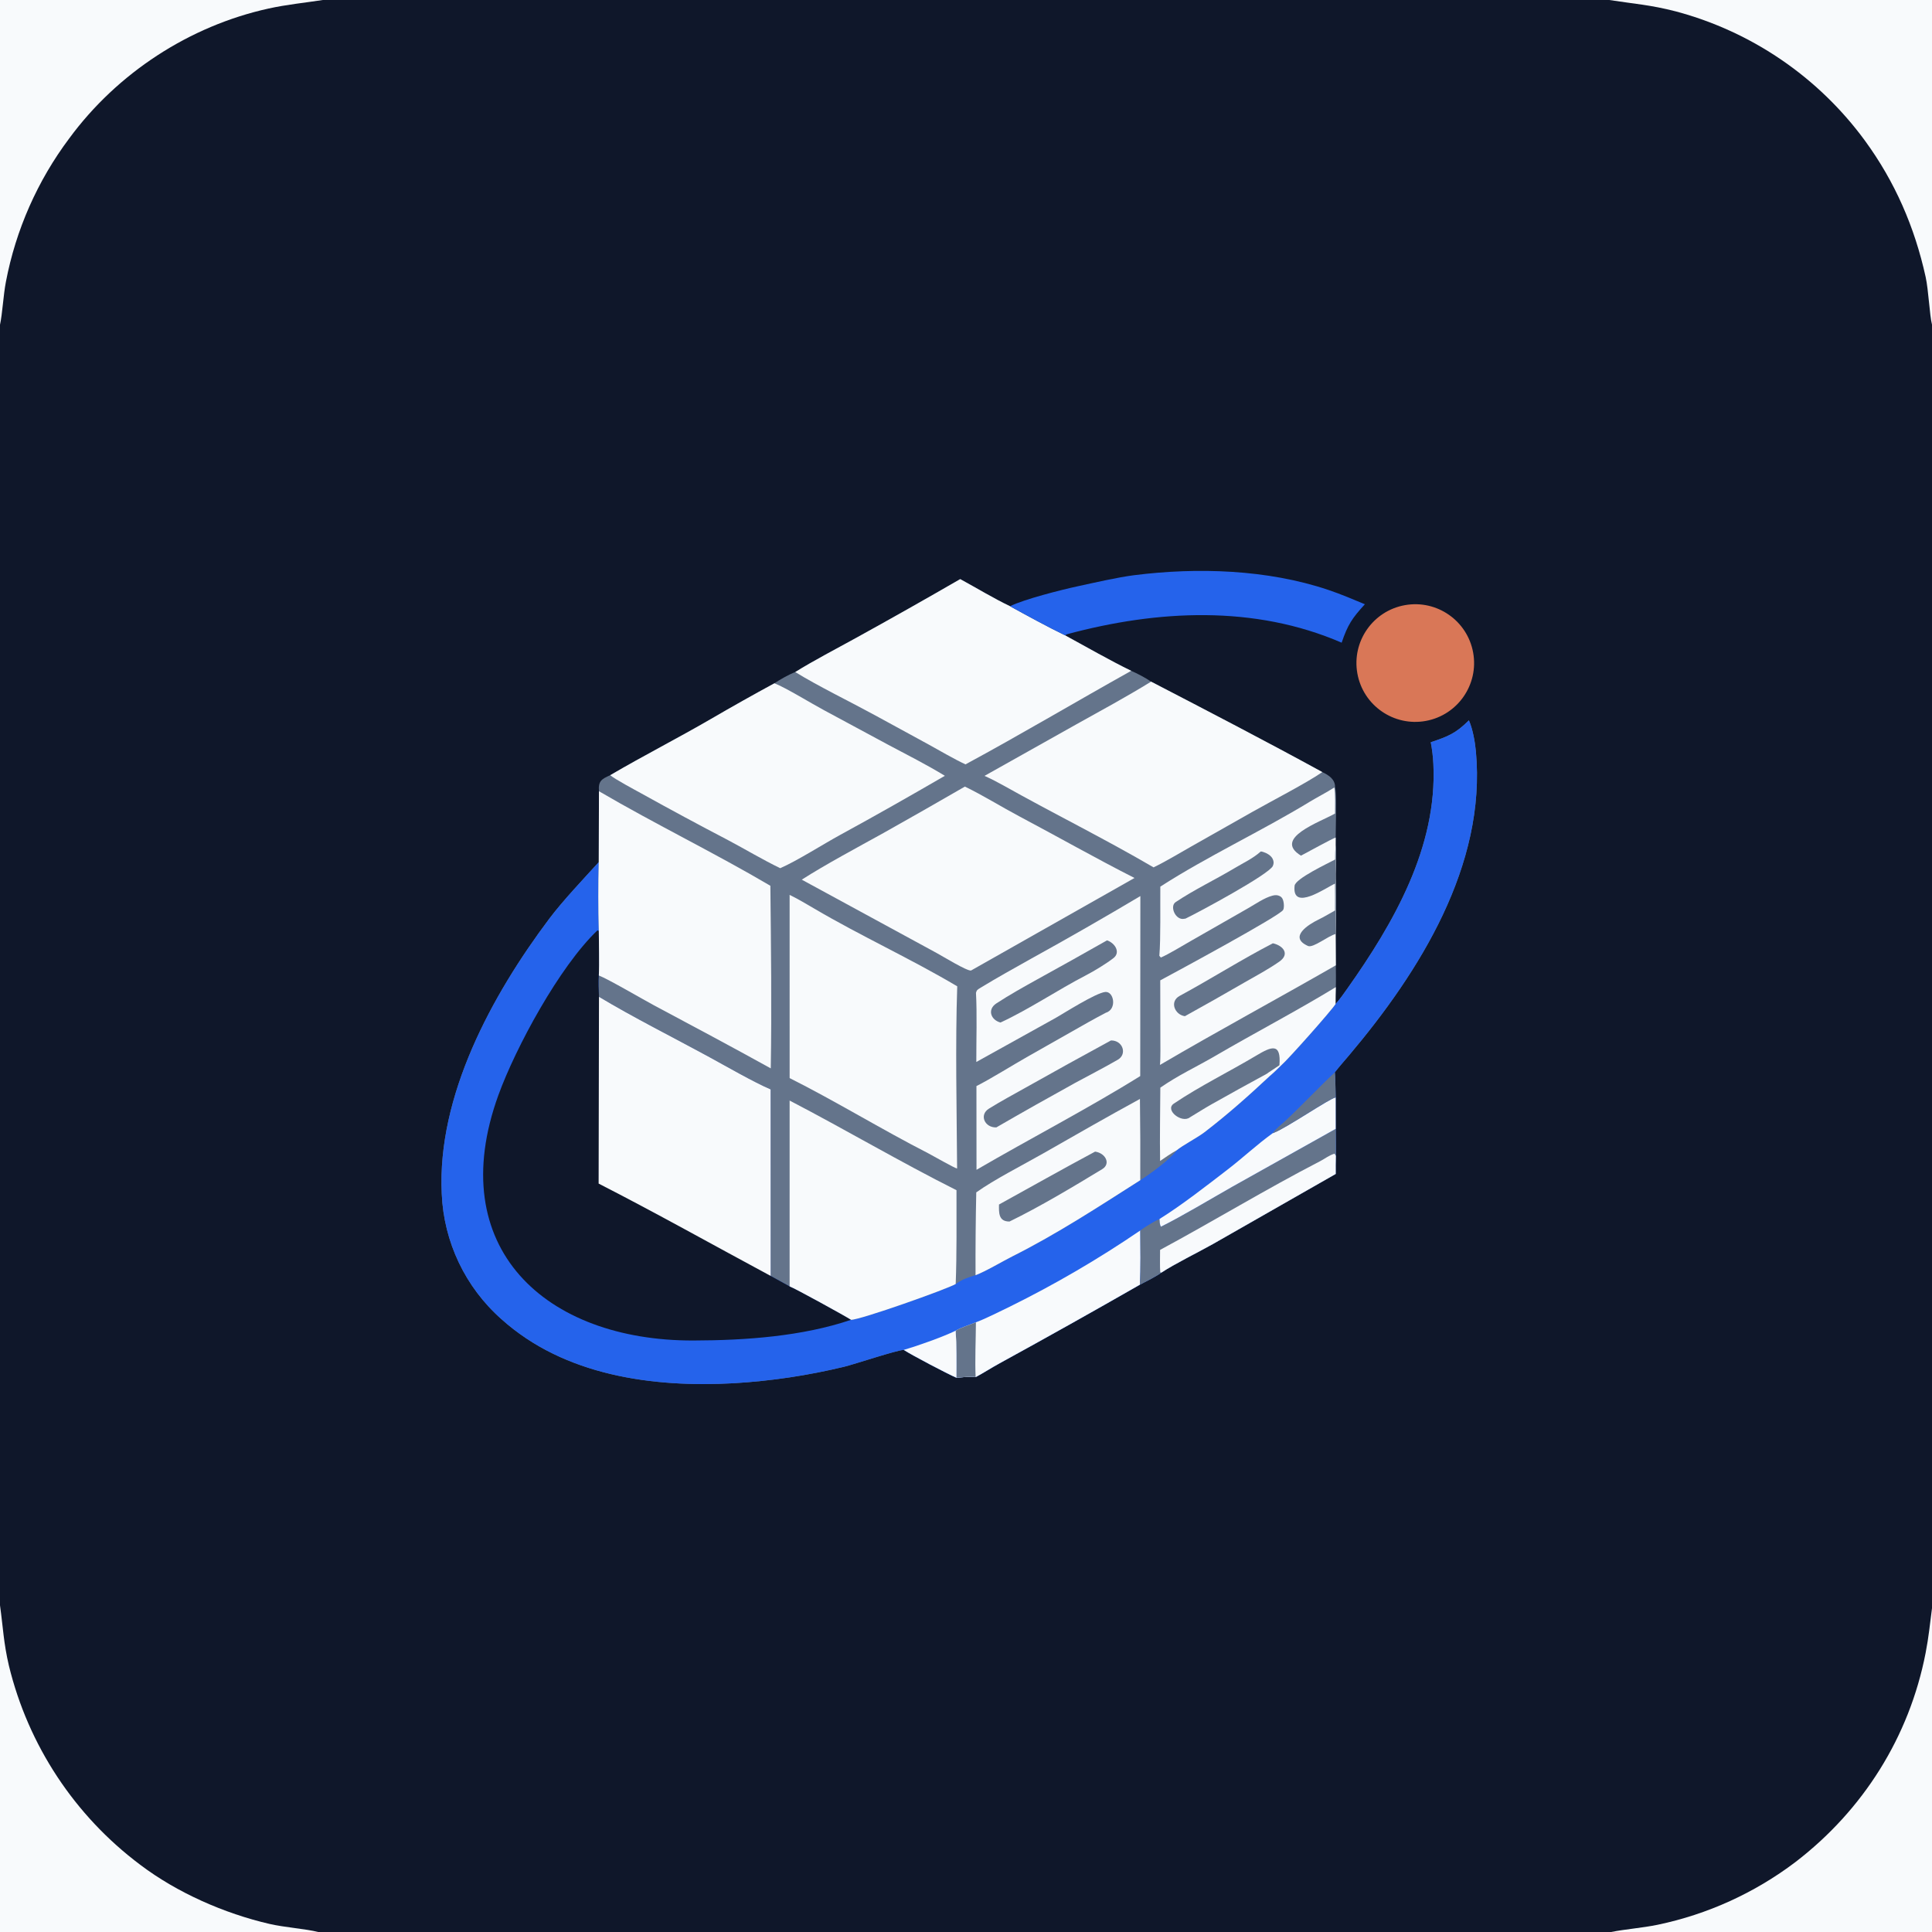
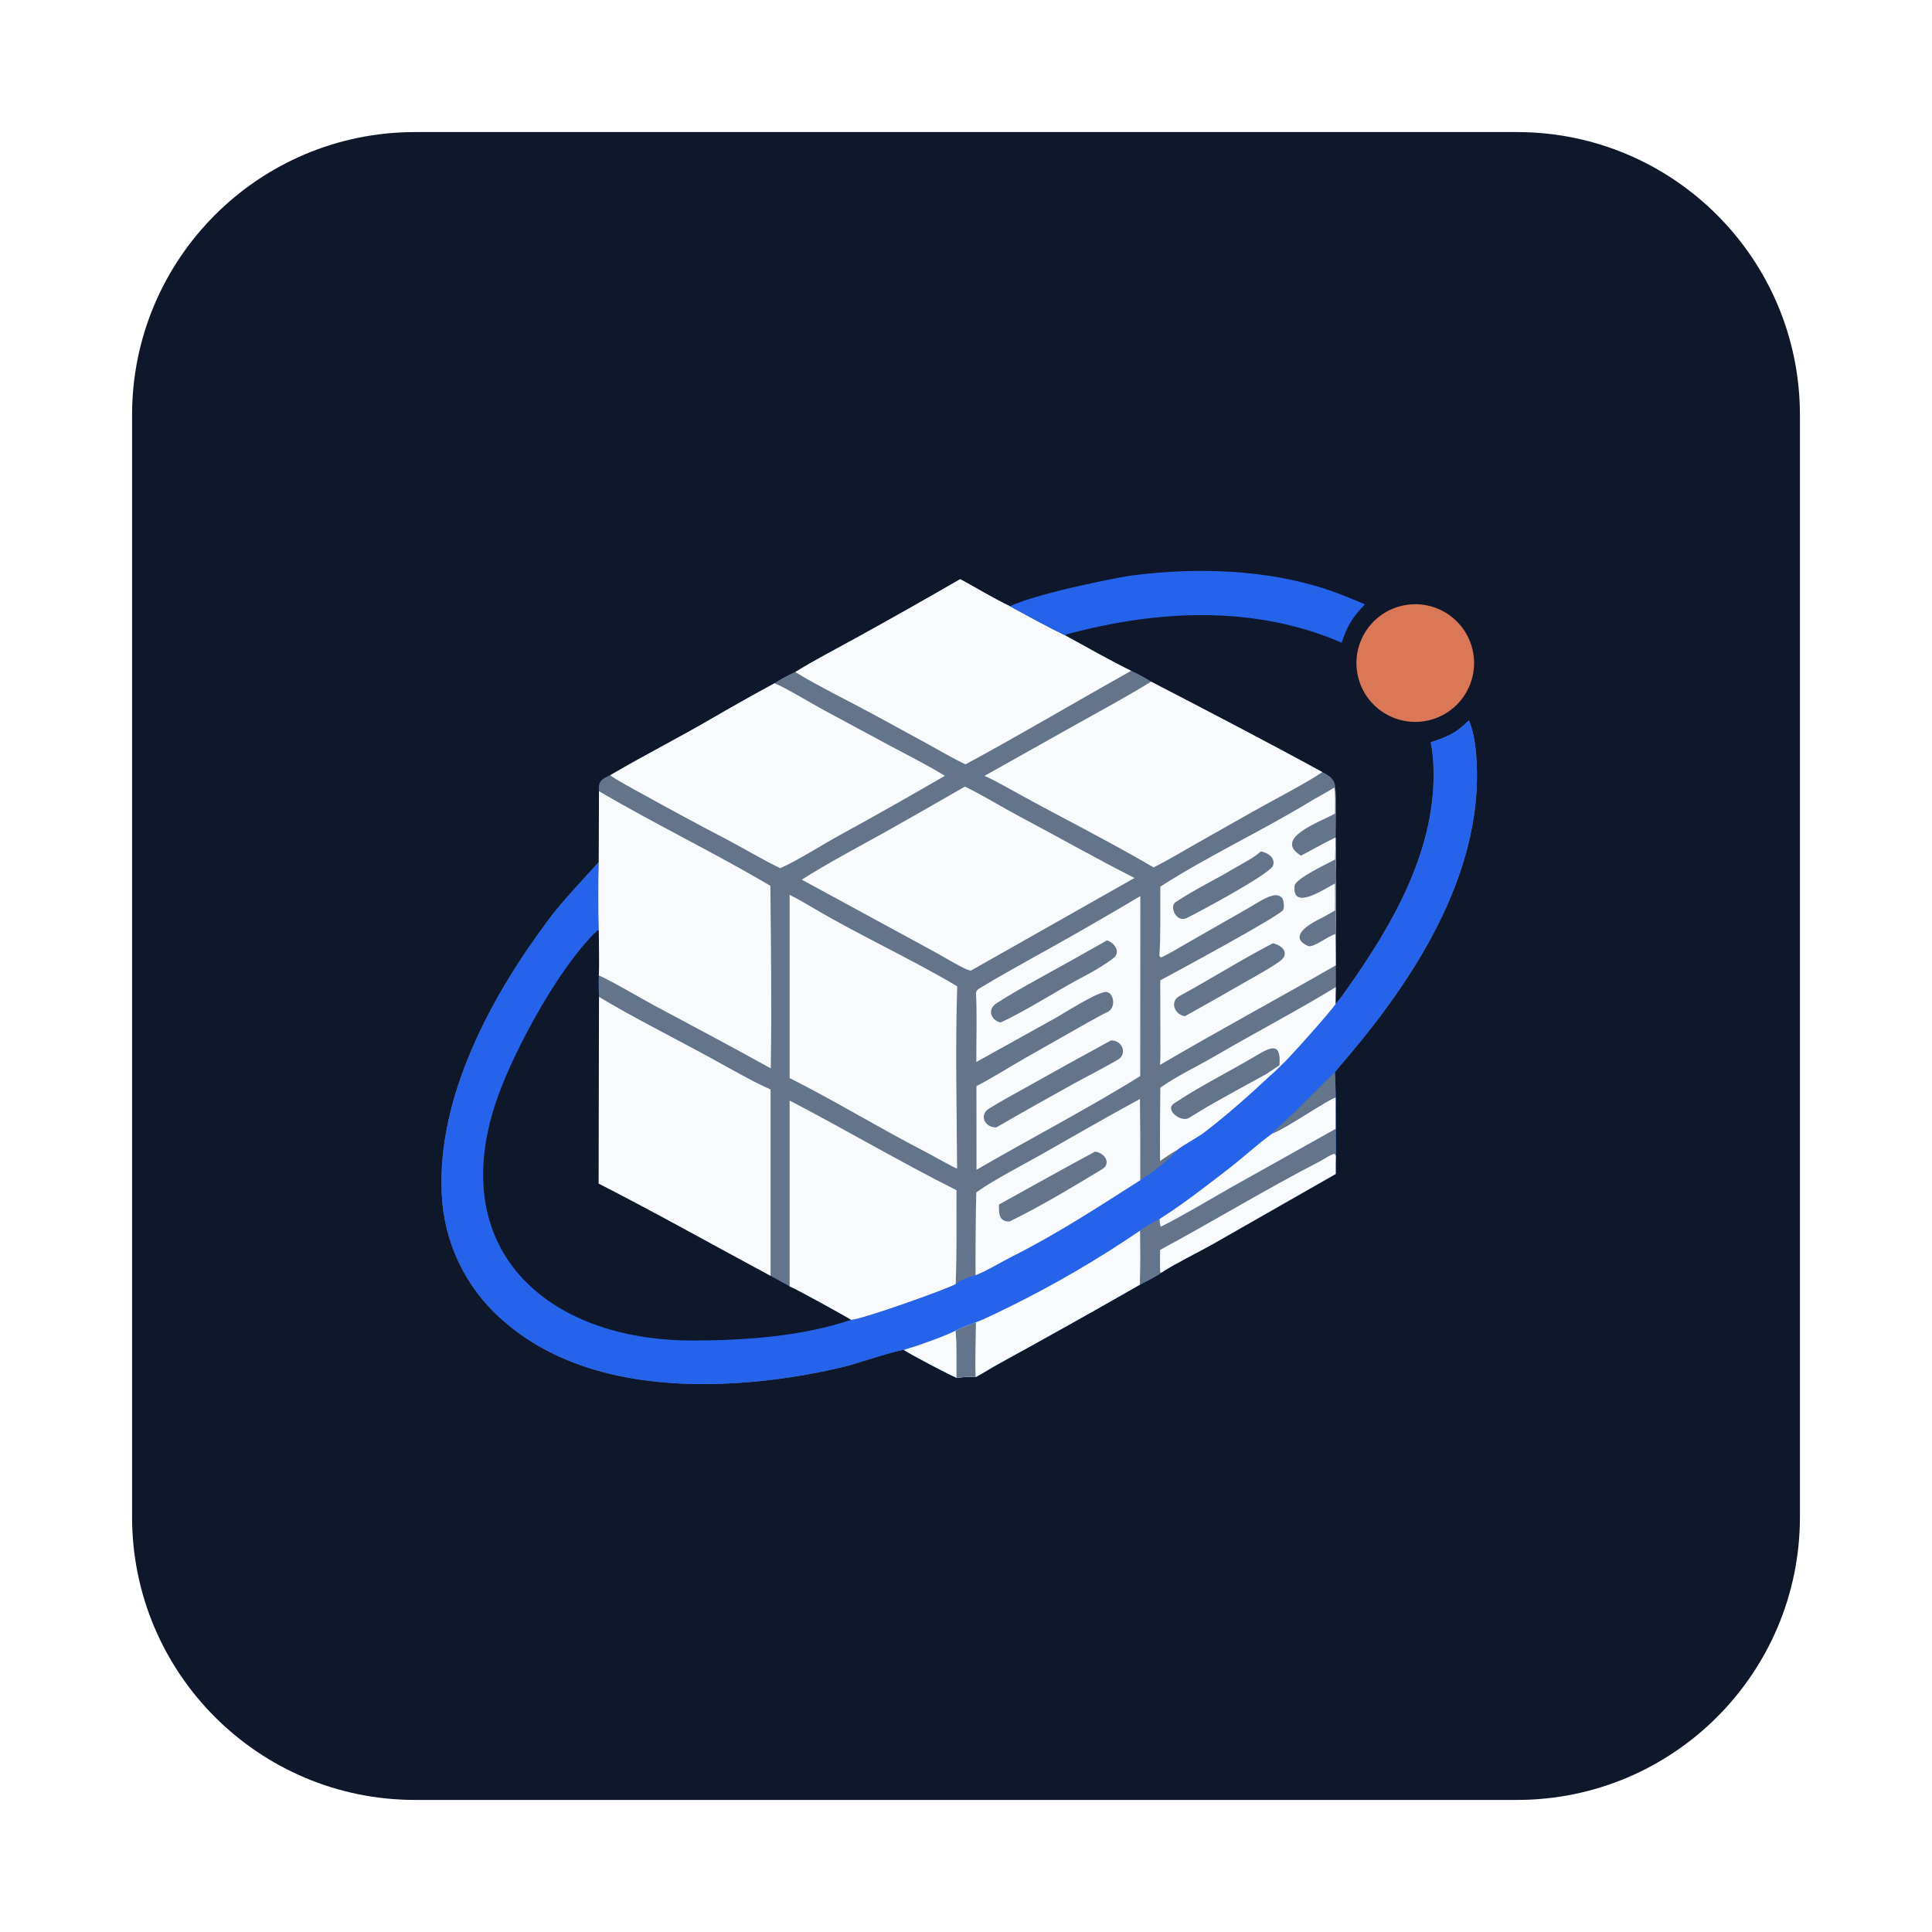
- <svg xmlns="http://www.w3.org/2000/svg" height="1024" preserveAspectRatio="none" style="display: block;" version="1.1" viewBox="0 0 2048 2048" width="1024">
-   <path d="M 0 0 L 342.222 0 L 1705.91 0 L 2048 0 L 2048 344.075 L 2048 1704.78 L 2048 2048 L 1707.86 2048 L 337.261 2048 L 0 2048 L 0 1701.67 L 0 344.244 L 0 0 z" fill="rgb(15,23,42)" transform="translate(0,0)" />
-   <path d="M 0 0 L 342.222 0 C 322.812 2.988 303.958 4.797 284.696 9.042 C 200.851 27.518 124.466 77.258 73.412 146.682 C 39.744 191.589 16.776 243.592 6.259 298.725 C 3.529 312.808 2.543 332.767 0 344.244 L 0 0 z" fill="rgb(248,250,252)" transform="translate(0,0)" />
-   <path d="M 0 1701.67 C 3.277 1725.32 3.805 1741.67 9.43 1765.64 C 29.917 1850.07 79.166 1924.73 148.718 1976.8 C 187.962 2006.48 237.79 2028.34 285.768 2039.45 C 301.402 2043.08 324.408 2044.7 337.261 2048 L 0 2048 L 0 1701.67 z" fill="rgb(248,250,252)" transform="translate(0,0)" />
-   <path d="M 2048 1704.78 L 2048 2048 L 1707.86 2048 C 1723.02 2044.95 1740.39 2043.77 1757.18 2040.33 C 1810.14 2029.26 1859.99 2006.58 1903.14 1973.93 C 1975.11 1918.75 2023.97 1841.04 2041.22 1752.27 C 2044.62 1734.8 2045.71 1722.05 2048 1704.78 z" fill="rgb(248,250,252)" transform="translate(0,0)" />
-   <path d="M 1705.91 0 L 2048 0 L 2048 344.075 C 2045.41 333.925 2044.34 307.59 2041.26 293.589 C 2029.58 240.565 2008.73 192.616 1976.8 148.955 C 1927.59 81.816 1856.9 33.524 1776.47 12.094 C 1748.99 5.024 1732.86 4.2 1705.91 0 z" fill="rgb(248,250,252)" transform="translate(0,0)" />
+ <svg xmlns="http://www.w3.org/2000/svg" viewBox="0 0 2048 2048">
+   <rect x="140" y="140" width="1768" height="1768" rx="300" fill="#0f172a" />
  <path d="M 1017.87 613.897 C 1035.07 623.265 1053.12 634.228 1070.64 642.63 C 1089.11 652.797 1109.92 664.182 1128.83 673.381 C 1151.19 685.556 1176.55 700.139 1199.13 711.098 C 1205.53 713.93 1214.52 718.565 1220.2 722.573 C 1279.72 753.456 1343.02 786.292 1401.7 818.438 C 1408.7 821.821 1415.34 826.074 1415.25 834.523 C 1417.23 839.766 1415.82 879.335 1415.88 887.851 L 1415.84 895.796 C 1416.67 909.708 1415.34 923.087 1415.97 936.851 C 1416.22 954.597 1416.18 972.346 1415.85 990.091 L 1416.06 1023.26 C 1416.07 1030.65 1416.28 1039.08 1416.03 1046.38 C 1415.91 1052.2 1415.67 1058.5 1415.75 1064.27 C 1420.52 1059 1424.24 1053.59 1428.32 1047.82 C 1477.31 978.57 1523.64 898.166 1519.44 810.117 C 1519.08 802.295 1518.15 794.508 1516.67 786.819 C 1535.08 780.635 1543.2 777.449 1557.08 763.58 C 1561.17 772.765 1563.6 786.608 1564.52 796.525 C 1575.7 917.126 1504.75 1030.19 1430.13 1118.6 C 1425.08 1124.58 1419.74 1130.59 1414.94 1136.75 C 1415.74 1145.55 1415.58 1154.43 1415.83 1163.33 C 1415.9 1174.43 1415.91 1185.53 1415.87 1196.63 C 1415.94 1206.13 1416.11 1215.8 1416.04 1225.29 C 1415.89 1231.77 1415.75 1237.95 1415.87 1244.43 L 1285.92 1318.6 C 1270.86 1327.1 1244.48 1340.08 1231.12 1348.99 C 1225.17 1353.36 1215.08 1358.28 1208.3 1361.84 C 1159.04 1390.06 1109.52 1417.81 1059.74 1445.09 C 1051.22 1449.76 1042.56 1455.34 1034.21 1459.82 C 1029.47 1458.72 1019.36 1460.14 1013.84 1460.45 C 1004.18 1456.29 966.912 1436.7 958.015 1430.96 C 950.605 1431.18 906.205 1446.01 895.243 1448.71 C 856.839 1458.02 817.682 1463.89 778.237 1466.26 C 691.901 1471.09 598.139 1458.27 531.482 1398.32 C 493.247 1364.48 470.427 1316.54 468.275 1265.53 C 463.243 1161.64 521.395 1054.97 582.116 974.061 C 596.41 955.014 618.422 931.831 634.721 913.879 L 634.931 838.739 C 634.03 827.95 637.603 825.886 646.889 821.728 C 682.107 801.08 718.792 782.419 754.101 761.877 C 776.229 749.004 798.42 736.519 820.921 724.312 C 826.801 720.333 836.44 714.897 843.019 712.396 C 862.28 700.368 886.712 687.71 906.936 676.532 C 944.122 656.025 981.1 635.146 1017.87 613.897 z" fill="rgb(100,116,139)" transform="translate(0,0)" />
  <path d="M 1557.08 763.58 C 1561.17 772.765 1563.6 786.608 1564.52 796.525 C 1575.7 917.126 1504.75 1030.19 1430.13 1118.6 C 1425.08 1124.58 1419.74 1130.59 1414.94 1136.75 C 1415.74 1145.55 1415.58 1154.43 1415.83 1163.33 C 1415.9 1174.43 1415.91 1185.53 1415.87 1196.63 C 1415.94 1206.13 1416.11 1215.8 1416.04 1225.29 C 1415.89 1231.77 1415.75 1237.95 1415.87 1244.43 L 1285.92 1318.6 C 1270.86 1327.1 1244.48 1340.08 1231.12 1348.99 C 1225.17 1353.36 1215.08 1358.28 1208.3 1361.84 C 1159.04 1390.06 1109.52 1417.81 1059.74 1445.09 C 1051.22 1449.76 1042.56 1455.34 1034.21 1459.82 C 1029.47 1458.72 1019.36 1460.14 1013.84 1460.45 C 1004.18 1456.29 966.912 1436.7 958.015 1430.96 C 950.605 1431.18 906.205 1446.01 895.243 1448.71 C 856.839 1458.02 817.682 1463.89 778.237 1466.26 C 691.901 1471.09 598.139 1458.27 531.482 1398.32 C 493.247 1364.48 470.427 1316.54 468.275 1265.53 C 463.243 1161.64 521.395 1054.97 582.116 974.061 C 596.41 955.014 618.422 931.831 634.721 913.879 C 634.058 938.156 634.076 962.446 634.774 986.722 C 634.778 1000.58 635.499 1020.75 634.792 1034.04 C 634.111 1040.46 634.72 1049.91 634.951 1056.63 C 671.682 1078.67 712.579 1099.14 750.506 1119.76 C 768.85 1129.73 798.704 1147.01 816.95 1154.81 L 817 1352.57 C 823.646 1356.3 830.322 1359.99 837.027 1363.62 C 841.898 1365.23 896.19 1395.12 902.199 1399.03 C 911.883 1399.19 1003.98 1366.48 1013.08 1361.1 C 1020.49 1355.87 1025.67 1354.36 1034.12 1351.75 C 1044.25 1348.06 1062.84 1336.99 1073.15 1331.81 C 1120.74 1307.9 1163.97 1279.53 1208.73 1251.06 C 1218.22 1245.25 1241.58 1228.08 1247.2 1219.44 C 1253.65 1214.05 1269.18 1206.06 1276.88 1200.15 C 1301.64 1181.13 1323.27 1161.84 1346.02 1140.61 C 1350.32 1136.97 1353.94 1133.4 1357.96 1129.48 C 1365.78 1122.68 1412.1 1070.5 1415.75 1064.27 C 1420.52 1059 1424.24 1053.59 1428.32 1047.82 C 1477.31 978.57 1523.64 898.166 1519.44 810.117 C 1519.08 802.295 1518.15 794.508 1516.67 786.819 C 1535.08 780.635 1543.2 777.449 1557.08 763.58 z" fill="rgb(37,99,235)" transform="translate(0,0)" />
  <path d="M 902.199 1399.03 C 850.384 1416.63 790.163 1420.85 735.112 1421 C 578.27 1421.42 469.485 1322.75 528.385 1160.69 C 546.61 1110.54 592.965 1024.63 633.311 986.225 L 634.774 986.722 C 634.778 1000.58 635.499 1020.75 634.792 1034.04 C 634.111 1040.46 634.72 1049.91 634.951 1056.63 C 671.682 1078.67 712.579 1099.14 750.506 1119.76 C 768.85 1129.73 798.704 1147.01 816.95 1154.81 L 817 1352.57 C 823.646 1356.3 830.322 1359.99 837.027 1363.62 C 841.898 1365.23 896.19 1395.12 902.199 1399.03 z" fill="rgb(15,23,42)" transform="translate(0,0)" />
  <path d="M 634.951 1056.63 C 671.682 1078.67 712.579 1099.14 750.506 1119.76 C 768.85 1129.73 798.704 1147.01 816.95 1154.81 L 817 1352.57 C 757.471 1320.57 694.359 1285.19 634.572 1254.65 L 634.951 1056.63 z" fill="rgb(248,250,252)" transform="translate(0,0)" />
  <path d="M 1208.77 1304.33 C 1208.86 1322.14 1209.33 1344.21 1208.3 1361.84 C 1159.04 1390.06 1109.52 1417.81 1059.74 1445.09 C 1051.22 1449.76 1042.56 1455.34 1034.21 1459.82 C 1029.47 1458.72 1019.36 1460.14 1013.84 1460.45 C 1013.98 1445.26 1014.11 1425.55 1013.04 1410.59 C 1019.18 1406.96 1027.84 1404.44 1034.52 1401.66 C 1042.23 1399.07 1062.52 1389 1070.24 1385.22 C 1118.25 1361.52 1164.54 1334.49 1208.77 1304.33 z" fill="rgb(248,250,252)" transform="translate(0,0)" />
  <path d="M 1013.04 1410.59 C 1019.18 1406.96 1027.84 1404.44 1034.52 1401.66 C 1034.42 1419.56 1033.39 1442.21 1034.21 1459.82 C 1029.47 1458.72 1019.36 1460.14 1013.84 1460.45 C 1013.98 1445.26 1014.11 1425.55 1013.04 1410.59 z" fill="rgb(100,116,139)" transform="translate(0,0)" />
  <path d="M 1415.87 1196.63 C 1415.94 1206.13 1416.11 1215.8 1416.04 1225.29 C 1415.89 1231.77 1415.75 1237.95 1415.87 1244.43 L 1285.92 1318.6 C 1270.86 1327.1 1244.48 1340.08 1231.12 1348.99 C 1225.17 1353.36 1215.08 1358.28 1208.3 1361.84 C 1209.33 1344.21 1208.86 1322.14 1208.77 1304.33 C 1212.74 1301.26 1224.08 1294.2 1228.66 1292.51 L 1229.16 1292.16 C 1229.37 1295.18 1229.22 1297.72 1230.68 1300.3 C 1252.89 1289.32 1284.44 1270.36 1306.66 1257.76 L 1415.87 1196.63 z" fill="rgb(100,116,139)" transform="translate(0,0)" />
  <path d="M 1229.74 1324.95 C 1286.73 1294.23 1341.93 1260.6 1399.43 1230.88 C 1404.77 1228.12 1408.79 1224.66 1414.73 1222.92 L 1416.04 1225.29 C 1415.89 1231.77 1415.75 1237.95 1415.87 1244.43 L 1285.92 1318.6 C 1270.86 1327.1 1244.48 1340.08 1231.12 1348.99 L 1229.95 1348.77 C 1229.39 1343.06 1229.74 1331.1 1229.74 1324.95 z" fill="rgb(248,250,252)" transform="translate(0,0)" />
  <path d="M 1349.07 1201.27 L 1350.05 1200.9 C 1363.39 1195.97 1409.72 1164.09 1415.83 1163.33 C 1415.9 1174.43 1415.91 1185.53 1415.87 1196.63 L 1306.66 1257.76 C 1284.44 1270.36 1252.89 1289.32 1230.68 1300.3 C 1229.22 1297.72 1229.37 1295.18 1229.16 1292.16 C 1252.92 1277.35 1279.31 1256.71 1301.67 1239.49 C 1317.64 1227.2 1332.38 1213.31 1349.07 1201.27 z" fill="rgb(248,250,252)" transform="translate(0,0)" />
  <path d="M 958.015 1430.96 C 972.667 1426.68 999.224 1417.3 1013.04 1410.59 C 1014.11 1425.55 1013.98 1445.26 1013.84 1460.45 C 1004.18 1456.29 966.912 1436.7 958.015 1430.96 z" fill="rgb(248,250,252)" transform="translate(0,0)" />
  <path d="M 1349.07 1201.27 C 1352.84 1195.97 1358.4 1192.03 1363.37 1187.37 C 1380.44 1171.35 1398.07 1152.53 1414.94 1136.75 C 1415.74 1145.55 1415.58 1154.43 1415.83 1163.33 C 1409.72 1164.09 1363.39 1195.97 1350.05 1200.9 L 1349.07 1201.27 z" fill="rgb(100,116,139)" transform="translate(0,0)" />
  <path d="M 634.931 838.739 C 694.851 873.798 758.038 904.417 816.62 938.951 C 817.277 1001.9 818.12 1069.72 817.037 1132.52 C 776.188 1109.88 734.208 1087.55 693.007 1065.55 C 681.599 1059.46 644.957 1037.97 634.792 1034.04 C 635.499 1020.75 634.778 1000.58 634.774 986.722 C 634.076 962.446 634.058 938.156 634.721 913.879 L 634.931 838.739 z" fill="rgb(248,250,252)" transform="translate(0,0)" />
  <path d="M 1220.2 722.573 C 1279.72 753.456 1343.02 786.292 1401.7 818.438 C 1386.79 829.021 1345.84 850.272 1327.94 860.42 L 1263.12 897.115 C 1250.69 904.171 1235.29 913.473 1222.81 919.439 C 1171.12 889.175 1116.25 862.153 1063.96 832.771 C 1057.4 829.084 1050.49 825.558 1043.63 822.457 L 1140.6 768.019 C 1167.23 753.176 1194.28 738.564 1220.2 722.573 z" fill="rgb(248,250,252)" transform="translate(0,0)" />
  <path d="M 820.921 724.312 C 832.698 728.806 860.262 745.805 873.688 752.949 L 941.124 789.268 C 961.529 800.131 981.829 810.317 1001.6 822.387 C 965.121 843.527 927.93 864.713 890.906 884.877 C 872.996 894.63 844.702 912.689 827.069 920.315 C 808.75 911.518 789.807 900.124 771.641 890.509 C 740.86 874.447 710.29 857.983 679.94 841.119 C 673.77 837.716 650.871 825.469 646.889 821.728 C 682.107 801.08 718.792 782.419 754.101 761.877 C 776.229 749.004 798.42 736.519 820.921 724.312 z" fill="rgb(248,250,252)" transform="translate(0,0)" />
  <path d="M 1017.87 613.897 C 1035.07 623.265 1053.12 634.228 1070.64 642.63 C 1089.11 652.797 1109.92 664.182 1128.83 673.381 C 1151.19 685.556 1176.55 700.139 1199.13 711.098 C 1141 743.566 1081.86 778.723 1023.46 810.276 C 1011.12 804.495 996.266 795.759 984.127 789.069 L 927.31 758.083 C 901.601 744.041 866.998 727.238 843.019 712.396 C 862.28 700.368 886.712 687.71 906.936 676.532 C 944.122 656.025 981.1 635.146 1017.87 613.897 z" fill="rgb(248,250,252)" transform="translate(0,0)" />
  <path d="M 1414.41 834.769 C 1415.73 841.084 1415.2 855.114 1415.19 862.367 C 1399.4 871.442 1348.76 888.53 1379.1 907.023 C 1385.05 903.95 1412.05 888.983 1415.88 887.851 L 1415.84 895.796 C 1416.67 909.708 1415.34 923.087 1415.97 936.851 C 1416.22 954.597 1416.18 972.346 1415.85 990.091 L 1416.06 1023.26 C 1354.26 1058.74 1290.71 1093 1229.6 1128.88 C 1230.34 1121.92 1230.01 1106.52 1230.03 1098.71 L 1229.91 1039.22 C 1246.46 1030.38 1356.88 970.702 1360.16 964.589 C 1361.38 962.3 1361.05 958.334 1360.55 955.898 C 1360.01 953.298 1359.17 951.265 1356.69 949.946 C 1354.25 948.649 1351.65 948.716 1349.07 949.369 C 1340.37 951.563 1330.68 958.446 1322.8 962.895 L 1262.46 997.381 C 1254.85 1001.75 1237.6 1012.17 1230.53 1015.02 L 1228.95 1013.17 C 1230.51 995.47 1229.78 958.988 1229.99 939.872 C 1279.77 907.78 1337.17 881.097 1388.1 850.06 C 1396.83 844.738 1405.63 840.44 1414.41 834.769 z" fill="rgb(248,250,252)" transform="translate(0,0)" />
  <path d="M 1415.84 895.796 C 1416.67 909.708 1415.34 923.087 1415.97 936.851 C 1416.22 954.597 1416.18 972.346 1415.85 990.091 C 1408.04 991.932 1391.98 1005.2 1386.52 1002.77 C 1365.17 993.26 1387.84 979.628 1397.1 975.081 C 1404.44 971.475 1410.16 967.906 1415.19 965.135 C 1415.28 955.649 1415.26 946.162 1415.13 936.676 C 1405.96 940.719 1369.28 966.944 1372.32 938.935 C 1373.13 931.412 1407.05 915.507 1415.27 911.111 C 1415.26 905.557 1415.46 901.298 1415.84 895.796 z" fill="rgb(100,116,139)" transform="translate(0,0)" />
  <path d="M 1349.32 999.93 C 1360.16 1002.34 1367.7 1011.31 1356.05 1019.42 C 1344.44 1027.51 1331.66 1034.31 1319.37 1041.35 C 1298.38 1053.52 1277.28 1065.47 1256.06 1077.2 C 1245.41 1075.81 1239.31 1061.72 1250.54 1055.65 C 1283.25 1037.96 1316.43 1016.9 1349.32 999.93 z" fill="rgb(100,116,139)" transform="translate(0,0)" />
  <path d="M 1336.49 902.593 C 1337.67 902.748 1337.69 902.713 1339.03 903.116 C 1342.76 904.24 1347.5 906.899 1349.17 910.637 C 1350.33 913.236 1350.4 915.302 1349.28 917.932 C 1345.55 926.723 1270.43 967.203 1256.67 973.762 C 1256.3 973.808 1255.94 973.854 1255.58 973.9 C 1246.28 976.185 1239.51 960.782 1246.21 956.286 C 1265.76 943.181 1288.44 932.377 1308.67 920.292 C 1318.71 914.294 1328.02 910.122 1336.49 902.593 z" fill="rgb(100,116,139)" transform="translate(0,0)" />
  <path d="M 837.034 1166.64 C 895.718 1197.15 954.743 1232.01 1013.93 1261.67 C 1013.86 1293.75 1014.32 1329.28 1013.08 1361.1 C 1003.98 1366.48 911.883 1399.19 902.199 1399.03 C 896.19 1395.12 841.898 1365.23 837.027 1363.62 L 837.034 1166.64 z" fill="rgb(248,250,252)" transform="translate(0,0)" />
  <path d="M 1034.88 1263.98 C 1053.6 1250.53 1084.9 1234.61 1105.64 1222.78 C 1139.69 1203.35 1173.97 1183.67 1208.38 1164.93 C 1208.76 1193.64 1208.88 1222.35 1208.73 1251.06 C 1163.97 1279.53 1120.74 1307.9 1073.15 1331.81 C 1062.84 1336.99 1044.25 1348.06 1034.12 1351.75 C 1034 1322.49 1034.25 1293.23 1034.88 1263.98 z" fill="rgb(248,250,252)" transform="translate(0,0)" />
  <path d="M 1160.84 1220.77 C 1171.89 1222.27 1177.79 1233.64 1168.41 1239.33 C 1137.2 1258.24 1102.83 1278.91 1070.12 1294.87 C 1058.29 1294.93 1058.87 1285.34 1058.98 1276.84 C 1092.63 1258.29 1127.15 1238.78 1160.84 1220.77 z" fill="rgb(100,116,139)" transform="translate(0,0)" />
  <path d="M 1416.03 1046.38 C 1415.91 1052.2 1415.67 1058.5 1415.75 1064.27 C 1412.1 1070.5 1365.78 1122.68 1357.96 1129.48 C 1353.94 1133.4 1350.32 1136.97 1346.02 1140.61 C 1323.27 1161.84 1301.64 1181.13 1276.88 1200.15 C 1269.18 1206.06 1253.65 1214.05 1247.2 1219.44 C 1241.44 1222.5 1235.23 1226.96 1229.76 1230.67 C 1229.32 1205.33 1229.87 1178.41 1230 1152.95 C 1249.6 1139.37 1267.78 1131.22 1287.76 1119.56 C 1330.17 1094.81 1374.17 1071.9 1416.03 1046.38 z" fill="rgb(248,250,252)" transform="translate(0,0)" />
  <path d="M 1342.82 1138.26 C 1323.18 1148.91 1303.62 1159.72 1284.16 1170.69 C 1276.42 1175.07 1269.15 1179.74 1261.4 1184.4 C 1252.9 1191.15 1234.31 1176.71 1244.26 1169.9 C 1271.95 1151.22 1302.87 1136.16 1331.66 1118.97 C 1347.78 1109.35 1358.16 1104.94 1356.26 1129.22 C 1354.14 1130.74 1343.72 1137.41 1342.82 1138.26 z" fill="rgb(100,116,139)" transform="translate(0,0)" />
  <path d="M 1022.81 833.82 C 1041.27 842.653 1062.23 855.682 1080.76 865.498 C 1121.4 887.037 1161.59 909.879 1202.62 930.692 L 1029.39 1028.77 C 1025.49 1029.8 998.256 1013.09 992.784 1010.17 L 849.918 932.481 C 874.662 916.586 910.413 897.469 936.486 883.029 C 965.365 866.808 994.142 850.405 1022.81 833.82 z" fill="rgb(248,250,252)" transform="translate(0,0)" />
  <path d="M 837.032 948.611 C 845.325 952.647 855.079 958.397 863.076 963.107 C 912.365 992.137 965.671 1016.4 1014.71 1045.55 C 1012.59 1107.33 1014.18 1176.59 1014.57 1238.68 C 1011.62 1238.17 988.713 1224.97 983.802 1222.45 C 934.898 1197.45 885.99 1167.39 837.052 1142.82 L 837.032 948.611 z" fill="rgb(248,250,252)" transform="translate(0,0)" />
  <path d="M 1034.58 1052.46 C 1035.44 1049.48 1035.74 1049.33 1039.14 1047.24 C 1056.78 1036.41 1075.39 1026.2 1093.43 1016.03 C 1132.26 994.613 1170.73 972.552 1208.83 949.862 L 1208.68 1140.69 C 1154.64 1174.41 1091.35 1207.28 1035.14 1240.04 L 1035.07 1151.28 C 1049.21 1144.24 1074.85 1128.26 1089.78 1119.82 L 1154.26 1083.27 C 1159.84 1080.08 1166.22 1076.77 1172.1 1073.62 C 1184.38 1069.93 1180.82 1050.64 1171.61 1051.53 C 1161.6 1052.5 1127.5 1074.24 1119.02 1079.05 L 1034.94 1125.74 C 1034.86 1103.5 1035.8 1074.07 1034.58 1052.46 z" fill="rgb(248,250,252)" transform="translate(0,0)" />
  <path d="M 1177.68 1102.92 C 1190.33 1102.76 1195.04 1117.46 1184.99 1123.3 C 1170.22 1131.89 1154.77 1139.67 1139.75 1147.88 C 1111.73 1163.34 1083.87 1179.07 1056.16 1195.09 C 1043.84 1195.52 1037.65 1181.85 1048.29 1175.22 C 1060.98 1167.32 1074.48 1160.1 1087.54 1152.75 C 1117.46 1135.92 1147.51 1119.31 1177.68 1102.92 z" fill="rgb(100,116,139)" transform="translate(0,0)" />
  <path d="M 1173.52 996.817 C 1181.92 999.654 1188.15 1009.56 1180.32 1015.62 C 1172.5 1021.68 1159.91 1029.32 1151.03 1033.92 C 1121.09 1049.42 1091.02 1069.84 1060.57 1083.92 C 1050.26 1081.22 1046.35 1070.08 1056.16 1063.67 C 1070.18 1054.5 1085.04 1046.25 1099.68 1038.1 C 1124.38 1024.51 1149 1010.74 1173.52 996.817 z" fill="rgb(100,116,139)" transform="translate(0,0)" />
  <path d="M 1070.64 642.63 C 1085.64 635.202 1124.99 625.232 1142.22 621.517 C 1159.8 617.725 1184.71 611.945 1202.33 609.72 C 1269.34 601.261 1343.54 603.607 1407.98 625.296 C 1421.15 629.727 1434.1 635.222 1446.84 640.527 C 1433.37 655.258 1428.75 662.022 1422.2 681.281 C 1329.56 641.128 1226.9 646.538 1131.08 672.315 C 1130.33 672.67 1129.58 673.025 1128.83 673.381 C 1109.92 664.182 1089.11 652.797 1070.64 642.63 z" fill="rgb(37,99,235)" transform="translate(0,0)" />
  <path d="M 1489.42 641.46 C 1523.25 635.499 1555.52 658.014 1561.61 691.817 C 1567.7 725.62 1545.31 757.982 1511.53 764.199 C 1477.57 770.449 1444.99 747.91 1438.87 713.925 C 1432.75 679.941 1455.41 647.453 1489.42 641.46 z" fill="rgb(217,119,87)" transform="translate(0,0)" />
</svg>
